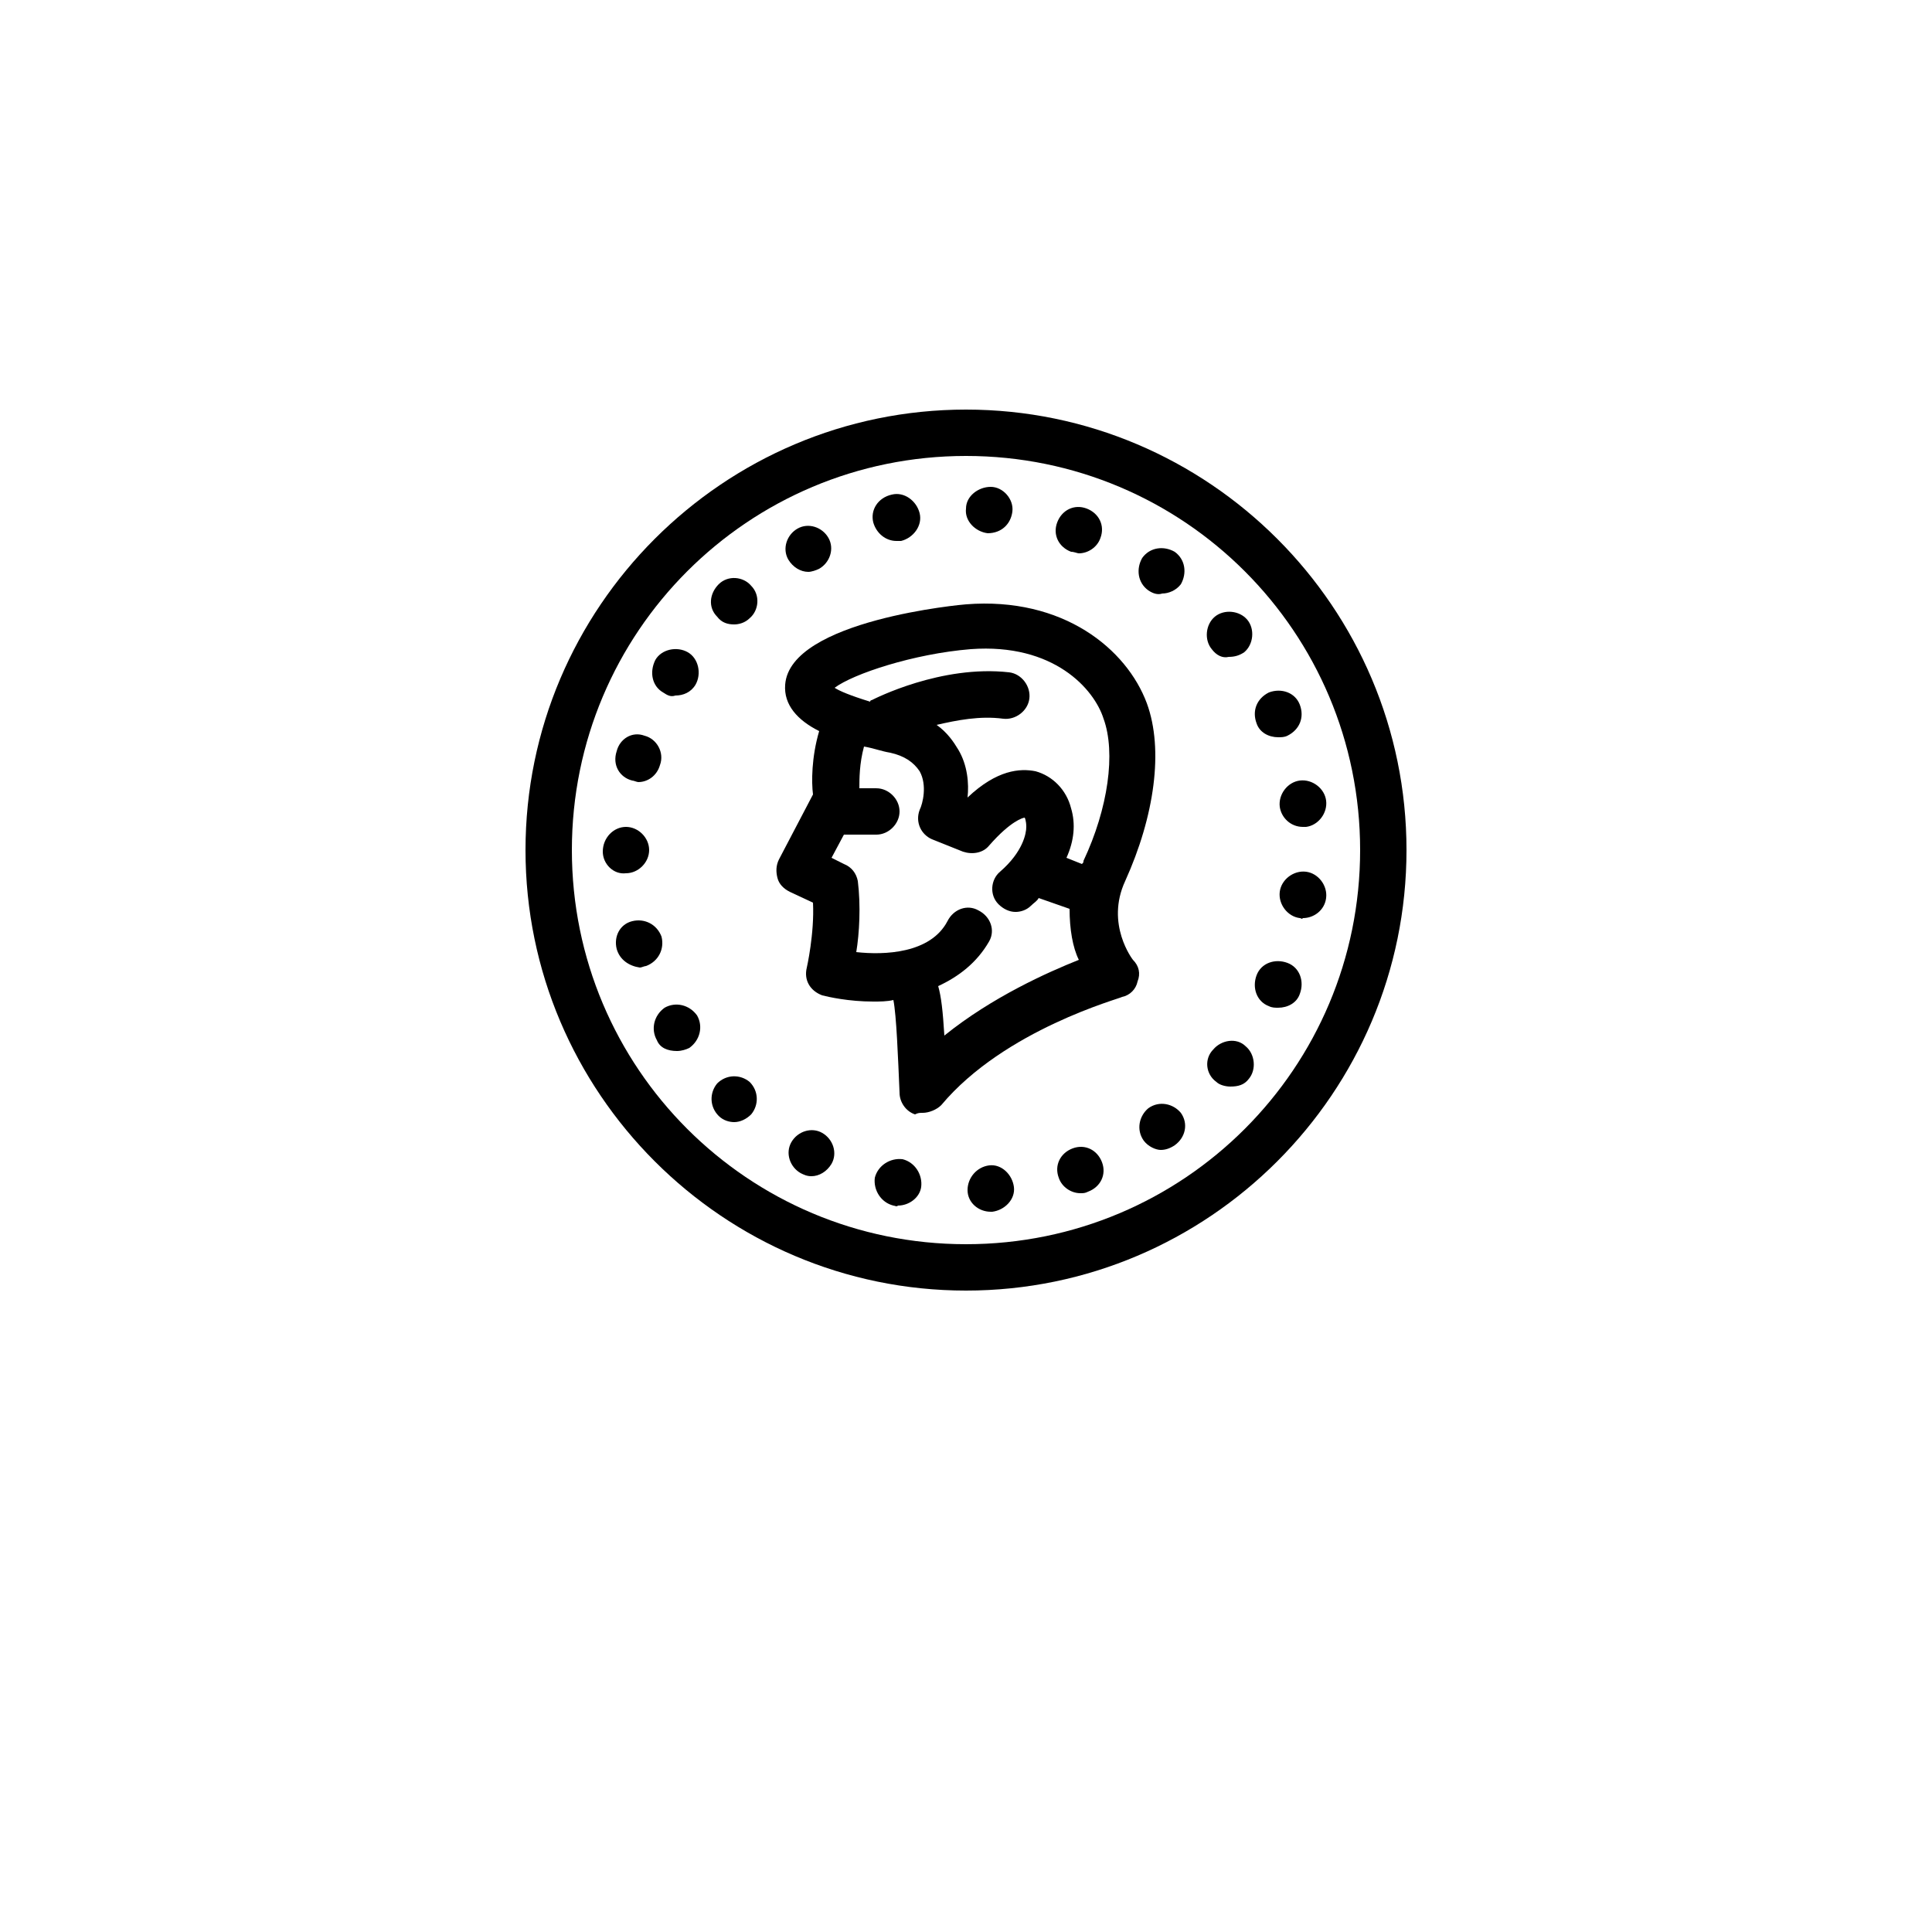
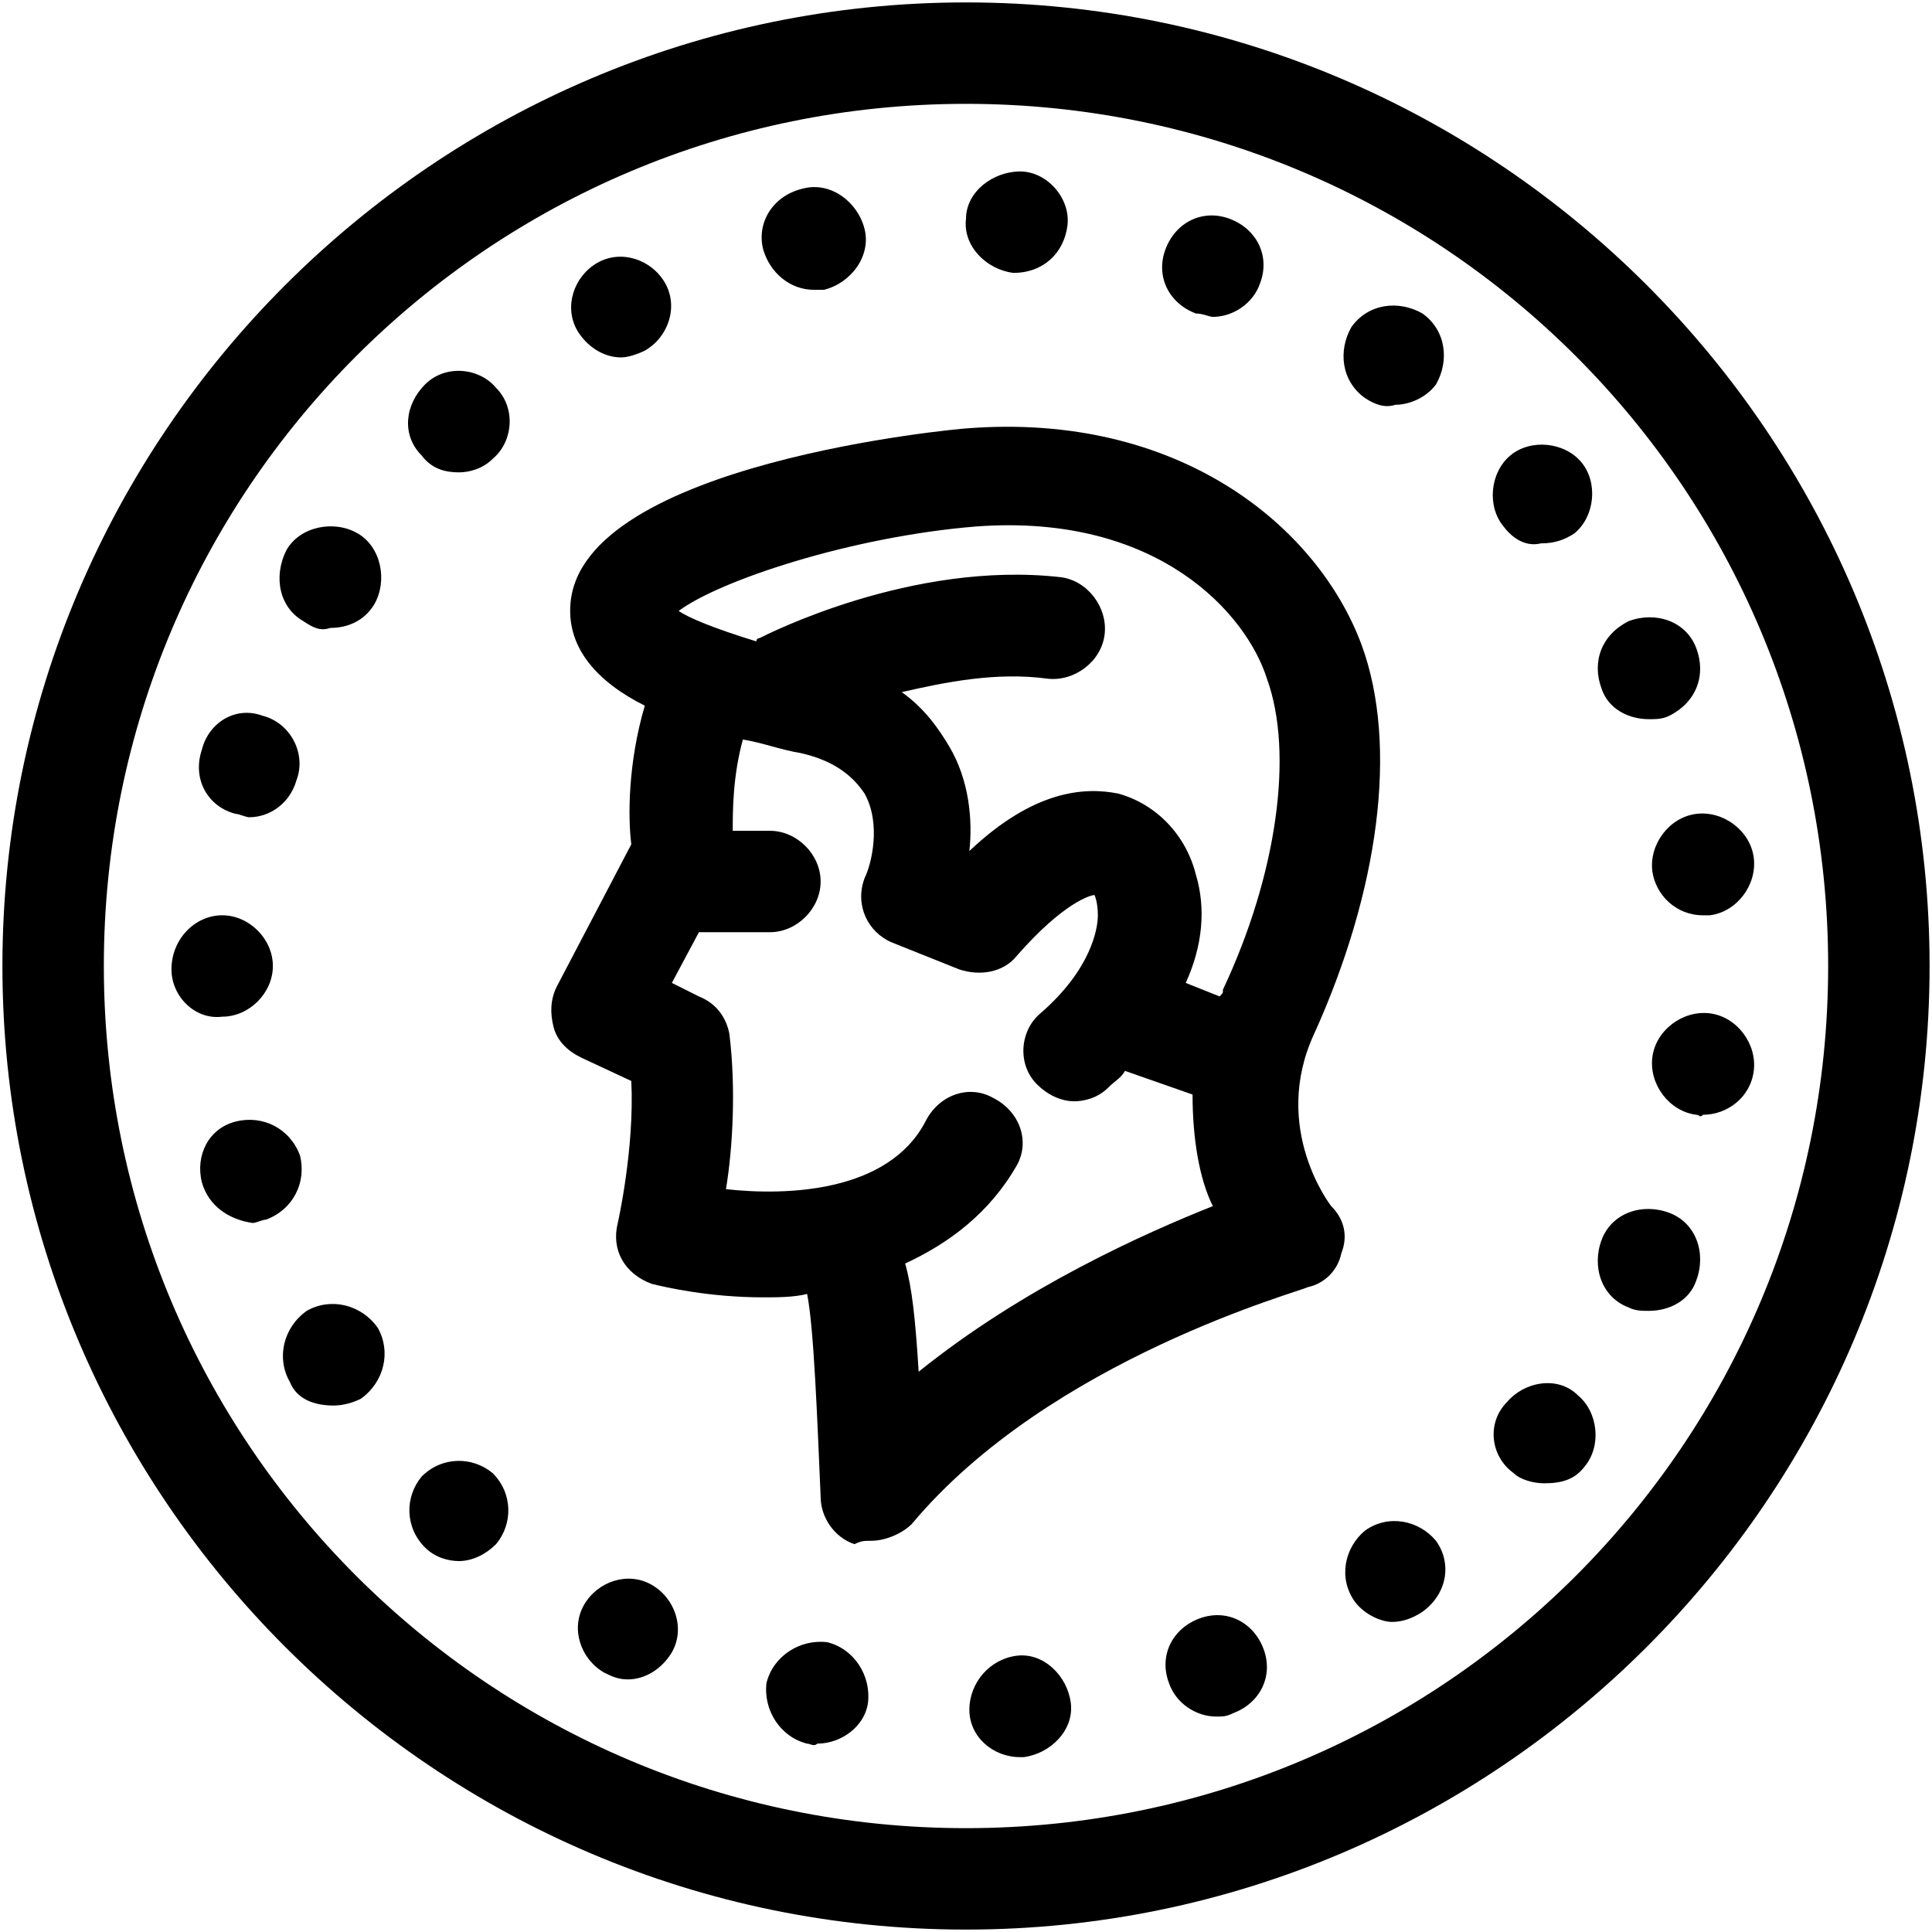
- <svg xmlns="http://www.w3.org/2000/svg" xmlns:xlink="http://www.w3.org/1999/xlink" viewBox="0 0 700 700">
-   <g>
-     <path d="m350.56 431.2c0-4.481 3.359-8.398 7.84-8.961 4.481-0.559 8.398 3.359 8.961 7.84 0.559 4.481-3.359 8.398-7.84 8.961h-0.559c-4.481 0-8.402-3.359-8.402-7.84zm-26.879 5.602c-4.481-1.121-7.281-5.602-6.719-10.078 1.121-4.481 5.602-7.281 10.078-6.719 4.481 1.121 7.281 5.602 6.719 10.078-0.559 3.922-4.481 6.719-8.398 6.719-0.559 0.559-1.121 0-1.68 0zm59.922-10.082c-1.68-4.481 0.559-8.961 5.039-10.641s8.961 0.559 10.641 5.039c1.68 4.481-0.559 8.961-5.039 10.641-1.121 0.559-1.68 0.559-2.801 0.559-3.363 0.004-6.723-2.238-7.84-5.598zm-93.523-1.68c-3.922-2.238-5.602-7.281-3.359-11.199 2.238-3.922 7.281-5.602 11.199-3.359 3.922 2.238 5.602 7.281 3.359 11.199-1.68 2.801-4.481 4.481-7.281 4.481-1.676 0-2.797-0.559-3.918-1.121zm124.32-11.758c-2.801-3.922-1.68-8.961 1.68-11.762 3.922-2.801 8.961-1.68 11.762 1.68 2.801 3.922 1.68 8.961-2.238 11.762-1.68 1.121-3.359 1.68-5.039 1.68-1.684 0-4.484-1.121-6.164-3.359zm-154-8.961c-3.359-3.359-3.359-8.398-0.559-11.762 3.359-3.359 8.398-3.359 11.762-0.559 3.359 3.359 3.359 8.398 0.559 11.762-1.68 1.68-3.922 2.801-6.16 2.801-1.68-0.004-3.922-0.562-5.602-2.242zm180.32-12.32c-3.922-2.801-4.481-8.398-1.121-11.762 2.801-3.359 8.398-4.481 11.762-1.121 3.359 2.801 3.922 8.398 1.121 11.762-1.68 2.238-3.922 2.801-6.719 2.801-1.684 0-3.922-0.559-5.043-1.68zm-202.72-15.121c-2.238-3.922-1.121-8.961 2.801-11.762 3.922-2.238 8.961-1.121 11.762 2.801 2.238 3.922 1.121 8.961-2.801 11.762-1.121 0.559-2.801 1.121-4.481 1.121-3.359 0-6.16-1.121-7.281-3.922zm221.76-12.32c-4.481-1.68-6.16-6.719-4.481-11.199s6.719-6.16 11.199-4.481c4.481 1.68 6.16 6.719 4.481 11.199-1.121 3.359-4.481 5.039-7.84 5.039-1.121 0.004-2.242 0.004-3.359-0.559zm-236.32-20.719c-1.121-4.481 1.121-8.961 5.602-10.078 4.481-1.121 8.961 1.121 10.641 5.602 1.121 4.481-1.121 8.961-5.602 10.641-0.559 0-1.68 0.559-2.238 0.559-3.922-0.562-7.285-2.801-8.402-6.723zm247.52-11.199c-4.481-0.559-7.84-5.039-7.281-9.52 0.559-4.481 5.039-7.84 9.52-7.281s7.84 5.039 7.281 9.52c-0.559 4.481-4.481 7.281-8.398 7.281-0.562 0.559-0.562 0-1.121 0zm-252.56-24.082v0c0-5.039 3.922-8.961 8.398-8.961 4.481 0 8.398 3.922 8.398 8.398 0 4.481-3.922 8.398-8.398 8.398-4.477 0.566-8.398-3.356-8.398-7.836zm245.28-16.238c-0.559-4.481 2.801-8.961 7.281-9.52 4.481-0.559 8.961 2.801 9.52 7.281 0.559 4.481-2.801 8.961-7.281 9.52h-1.121c-4.477 0-7.84-3.363-8.398-7.281zm-234.64-9.52c-4.481-1.121-7.281-5.602-5.602-10.641 1.121-4.481 5.602-7.281 10.078-5.602 4.481 1.121 7.281 6.16 5.602 10.641-1.121 3.922-4.481 6.16-7.84 6.16-0.559 0-1.676-0.559-2.238-0.559zm226.24-20.723c-1.68-4.481 0-8.961 4.481-11.199 4.481-1.68 9.52 0 11.199 4.481 1.68 4.481 0 8.961-4.481 11.199-1.121 0.559-2.238 0.559-3.359 0.559-3.359 0.004-6.723-1.676-7.84-5.039zm-215.04-11.199c-3.922-2.238-5.039-7.281-2.801-11.762 2.238-3.922 7.84-5.039 11.762-2.801 3.922 2.238 5.039 7.84 2.801 11.762-1.68 2.801-4.481 3.922-7.281 3.922-1.68 0.559-2.797 0-4.481-1.121zm198.8-15.68c-2.801-3.359-2.238-8.961 1.121-11.762s8.961-2.238 11.762 1.121 2.238 8.961-1.121 11.762c-1.68 1.121-3.359 1.68-5.602 1.68-2.238 0.559-4.481-0.559-6.16-2.801zm-179.2-11.758c-3.359-3.359-2.801-8.398 0.559-11.762 3.359-3.359 8.961-2.801 11.762 0.559 3.359 3.359 2.801 8.961-0.559 11.762-1.68 1.68-3.922 2.238-5.602 2.238-2.238 0-4.481-0.559-6.16-2.797zm156.24-9.52c-3.922-2.801-4.481-7.84-2.238-11.762 2.801-3.922 7.84-4.481 11.762-2.238 3.922 2.801 4.481 7.84 2.238 11.762-1.68 2.238-4.481 3.359-6.719 3.359-1.68 0.559-3.359-0.004-5.043-1.121zm-130.48-11.203c-2.238-3.922-0.559-8.961 3.359-11.199 3.922-2.238 8.961-0.559 11.199 3.359 2.238 3.922 0.559 8.961-3.359 11.199-1.121 0.559-2.801 1.121-3.922 1.121-2.801 0-5.598-1.68-7.277-4.481zm102.48-2.797c-4.481-1.68-6.719-6.16-5.039-10.641 1.68-4.481 6.16-6.719 10.641-5.039 4.481 1.68 6.719 6.16 5.039 10.641-1.121 3.359-4.481 5.602-7.84 5.602-0.559-0.004-1.68-0.562-2.801-0.562zm-71.68-10.641c-1.121-4.481 1.68-8.961 6.719-10.078 4.481-1.121 8.961 2.238 10.078 6.719 1.121 4.481-2.238 8.961-6.719 10.078h-1.68c-3.918 0-7.277-2.801-8.398-6.719zm41.441 3.918c-4.481-0.559-8.398-4.481-7.84-8.961 0-4.481 4.481-7.84 8.961-7.84 4.481 0 8.398 4.481 7.84 8.961-0.562 4.481-3.922 7.84-8.961 7.84z" />
-     <path d="m350 467.6c-87.922 0-159.6-71.68-159.6-159.6s71.68-159.6 159.6-159.6 159.6 71.68 159.6 159.6-71.68 159.6-159.6 159.6zm0-302.4c-78.961 0-142.8 63.84-142.8 142.8s63.84 142.8 142.8 142.8 142.8-63.84 142.8-142.8-63.84-142.8-142.8-142.8z" />
-     <path d="m407.68 319.2c10.641-23.52 14-47.602 7.84-64.398-7.281-19.602-30.238-38.641-65.52-35.84-0.559 0-63.84 5.602-65.52 29.121-0.559 7.281 4.481 12.879 12.32 16.801-2.801 9.52-2.801 18.48-2.238 22.961l-12.32 23.52c-1.121 2.238-1.121 4.481-0.559 6.719 0.559 2.238 2.238 3.922 4.481 5.039l8.398 3.922c0.559 11.199-2.238 23.52-2.238 23.52-1.121 4.481 1.121 8.398 5.602 10.078 2.238 0.559 9.52 2.238 18.48 2.238 2.238 0 5.039 0 7.281-0.559 1.121 5.602 1.68 20.719 2.238 33.602 0 3.359 2.238 6.719 5.602 7.84 1.113-0.562 1.672-0.562 2.793-0.562 2.238 0 5.039-1.121 6.719-2.801 22.961-27.441 64.961-38.641 65.52-39.199 2.801-0.559 5.039-2.801 5.602-5.602 1.121-2.801 0.559-5.602-1.68-7.84 0 0.004-10.082-12.879-2.801-28.559zm-56-84c30.238-2.238 44.801 14.559 48.16 25.199 4.481 12.32 1.68 32.48-7.281 51.52 0 0.559 0 0.559-0.559 1.121l-5.602-2.238c2.801-6.16 3.359-12.32 1.68-17.922-1.68-6.719-6.719-11.762-12.879-13.441-5.602-1.121-14-0.559-24.641 9.52 0.559-5.039 0-11.762-3.359-17.359-1.68-2.801-3.922-6.16-7.84-8.961 7.281-1.68 15.68-3.359 24.078-2.238 4.481 0.559 8.961-2.801 9.52-7.281 0.559-4.481-2.801-8.961-7.281-9.52-24.641-2.801-48.719 9.52-49.84 10.078 0 0-0.559 0-0.559 0.559-7.281-2.238-11.199-3.922-12.879-5.039 6.723-5.035 28.562-12.316 49.281-13.996zm-9.52 140c-0.559-8.961-1.121-14-2.238-17.922 7.281-3.359 14-8.398 18.48-16.238 2.238-3.922 0.559-8.961-3.922-11.199-3.922-2.238-8.961-0.559-11.199 3.922-6.16 11.762-22.961 12.32-33.039 11.199 1.121-6.719 1.68-16.801 0.559-25.762-0.559-2.801-2.238-5.039-5.039-6.16l-4.481-2.238 4.481-8.398h11.762c4.481 0 8.398-3.922 8.398-8.398 0-4.481-3.922-8.398-8.398-8.398h-6.16c0-3.359 0-8.961 1.68-15.121 3.359 0.559 6.16 1.68 9.52 2.238 5.039 1.121 8.398 3.359 10.641 6.719 2.801 5.039 1.121 11.762 0 14-1.68 4.481 0.559 8.961 4.481 10.641l11.199 4.481c3.359 1.121 7.281 0.559 9.52-2.238 7.84-8.961 12.32-10.078 12.879-10.078 0 0 0.559 1.121 0.559 3.359s-1.121 8.961-9.52 16.238c-3.359 2.801-3.922 8.398-0.559 11.762 1.68 1.68 3.922 2.801 6.16 2.801 1.68 0 3.922-0.559 5.602-2.238 1.121-1.121 2.238-1.68 2.801-2.801l11.199 3.922c0 7.281 1.121 14 3.359 18.48-11.203 4.469-31.363 13.43-48.723 27.43z" />
-     <use x="70" y="644" xlink:href="#v" />
-     <use x="90.551" y="644" xlink:href="#c" />
-     <use x="104.359" y="644" xlink:href="#a" />
-     <use x="123.348" y="644" xlink:href="#l" />
-     <use x="142.242" y="644" xlink:href="#b" />
-     <use x="155.629" y="644" xlink:href="#a" />
-     <use x="174.617" y="644" xlink:href="#k" />
-     <use x="204.41" y="644" xlink:href="#j" />
-     <use x="224.453" y="644" xlink:href="#i" />
-     <use x="252.453" y="644" xlink:href="#e" />
-     <use x="271.551" y="644" xlink:href="#u" />
-     <use x="281.148" y="644" xlink:href="#h" />
-     <use x="290.746" y="644" xlink:href="#h" />
-     <use x="310.094" y="644" xlink:href="#e" />
-     <use x="329.191" y="644" xlink:href="#a" />
-     <use x="348.18" y="644" xlink:href="#a" />
-     <use x="367.172" y="644" xlink:href="#g" />
-     <use x="387.105" y="644" xlink:href="#f" />
-     <use x="403.703" y="644" xlink:href="#t" />
-     <use x="70" y="672" xlink:href="#s" />
-     <use x="82.184" y="672" xlink:href="#c" />
-     <use x="95.992" y="672" xlink:href="#d" />
-     <use x="115.227" y="672" xlink:href="#r" />
-     <use x="154.152" y="672" xlink:href="#b" />
-     <use x="167.535" y="672" xlink:href="#q" />
-     <use x="187.469" y="672" xlink:href="#a" />
-     <use x="216.207" y="672" xlink:href="#p" />
-     <use x="239.641" y="672" xlink:href="#d" />
-     <use x="258.879" y="672" xlink:href="#o" />
-     <use x="278.812" y="672" xlink:href="#g" />
-     <use x="308.492" y="672" xlink:href="#n" />
-     <use x="329.016" y="672" xlink:href="#c" />
-     <use x="342.82" y="672" xlink:href="#d" />
-     <use x="362.059" y="672" xlink:href="#m" />
-     <use x="371.656" y="672" xlink:href="#a" />
-     <use x="390.648" y="672" xlink:href="#f" />
-     <use x="407.242" y="672" xlink:href="#b" />
+ <svg xmlns="http://www.w3.org/2000/svg" width="320px" height="320px" viewBox="0 0 320 320" version="1.1">
+   <g id="Page-1" stroke="none" stroke-width="1" fill="none" fill-rule="evenodd">
+     <g id="coin-head" transform="translate(0.4, 0.4)" fill="#000000" fill-rule="nonzero">
+       <path d="M160.16,282.8 C160.16,278.32 163.519,274.402 168,273.839 C172.48,273.281 176.398,277.199 176.961,281.679 C177.519,286.159 173.601,290.077 169.121,290.64 L168.562,290.64 C164.082,290.64 160.16,287.28 160.16,282.8 L160.16,282.8 Z M133.281,288.402 C128.8,287.281 126,282.8 126.562,278.324 C127.683,273.843 132.164,271.042 136.64,271.605 C141.121,272.726 143.921,277.206 143.359,281.683 C142.8,285.605 138.879,288.402 134.961,288.402 C134.402,288.96 133.839,288.402 133.281,288.402 L133.281,288.402 Z M193.203,278.32 C191.523,273.839 193.762,269.359 198.242,267.679 C202.723,265.998 207.203,268.237 208.883,272.718 C210.563,277.198 208.325,281.679 203.844,283.359 C202.723,283.917 202.164,283.917 201.043,283.917 C197.68,283.921 194.321,281.679 193.203,278.32 L193.203,278.32 Z M99.68,276.64 C95.758,274.402 94.078,269.359 96.321,265.441 C98.559,261.519 103.602,259.839 107.52,262.082 C111.442,264.32 113.121,269.363 110.879,273.281 C109.199,276.081 106.398,277.761 103.598,277.761 C101.922,277.761 100.801,277.202 99.68,276.64 L99.68,276.64 Z M224,264.882 C221.199,260.96 222.32,255.921 225.68,253.12 C229.602,250.319 234.641,251.44 237.442,254.8 C240.243,258.721 239.121,263.76 235.203,266.562 C233.524,267.683 231.844,268.241 230.164,268.241 C228.481,268.241 225.68,267.12 224,264.882 L224,264.882 Z M70,255.921 C66.641,252.562 66.641,247.523 69.441,244.159 C72.801,240.8 77.84,240.8 81.203,243.6 C84.563,246.96 84.563,251.999 81.762,255.362 C80.082,257.042 77.84,258.163 75.602,258.163 C73.922,258.159 71.68,257.601 70,255.921 L70,255.921 Z M250.32,243.601 C246.398,240.8 245.839,235.203 249.199,231.839 C252,228.48 257.597,227.358 260.961,230.718 C264.32,233.519 264.883,239.116 262.082,242.48 C260.402,244.718 258.16,245.281 255.363,245.281 C253.68,245.281 251.441,244.722 250.32,243.601 L250.32,243.601 Z M47.6,228.48 C45.362,224.558 46.479,219.519 50.401,216.718 C54.323,214.48 59.362,215.597 62.163,219.519 C64.401,223.441 63.284,228.48 59.362,231.281 C58.241,231.839 56.561,232.402 54.882,232.402 C51.522,232.402 48.721,231.281 47.6,228.48 L47.6,228.48 Z M269.36,216.16 C264.88,214.48 263.2,209.441 264.88,204.961 C266.559,200.481 271.598,198.801 276.079,200.481 C280.559,202.16 282.239,207.199 280.559,211.679 C279.438,215.039 276.079,216.719 272.719,216.719 C271.598,216.723 270.477,216.723 269.36,216.16 L269.36,216.16 Z M33.04,195.441 C31.919,190.96 34.161,186.48 38.642,185.363 C43.122,184.242 47.602,186.484 49.283,190.965 C50.404,195.445 48.161,199.925 43.681,201.606 C43.122,201.606 42.001,202.164 41.443,202.164 C37.521,201.602 34.157,199.363 33.04,195.441 L33.04,195.441 Z M280.56,184.242 C276.079,183.683 272.72,179.203 273.279,174.722 C273.837,170.242 278.318,166.883 282.798,167.441 C287.279,168 290.638,172.48 290.079,176.961 C289.521,181.441 285.599,184.242 281.681,184.242 C281.119,184.801 281.119,184.242 280.56,184.242 Z M28,160.16 L28,160.16 C28,155.121 31.922,151.199 36.398,151.199 C40.879,151.199 44.797,155.121 44.797,159.597 C44.797,164.078 40.875,167.996 36.398,167.996 C31.922,168.562 28,164.64 28,160.16 Z M273.28,143.922 C272.721,139.441 276.081,134.961 280.561,134.403 C285.042,133.844 289.522,137.203 290.081,141.684 C290.639,146.164 287.28,150.645 282.8,151.203 L281.678,151.203 C277.202,151.203 273.839,147.84 273.28,143.922 Z M38.64,134.403 C34.16,133.281 31.359,128.801 33.038,123.761 C34.16,119.281 38.64,116.48 43.116,118.16 C47.597,119.281 50.398,124.32 48.718,128.801 C47.597,132.723 44.237,134.961 40.878,134.961 C40.32,134.961 39.202,134.403 38.64,134.403 L38.64,134.403 Z M264.88,113.68 C263.2,109.199 264.88,104.719 269.361,102.481 C273.841,100.801 278.88,102.481 280.56,106.961 C282.239,111.442 280.56,115.922 276.079,118.16 C274.958,118.719 273.841,118.719 272.72,118.719 C269.36,118.722 265.997,117.043 264.88,113.679 L264.88,113.68 Z M49.84,102.481 C45.918,100.242 44.801,95.199 47.039,90.719 C49.278,86.797 54.879,85.679 58.801,87.918 C62.723,90.156 63.84,95.757 61.602,99.68 C59.922,102.481 57.121,103.602 54.321,103.602 C52.641,104.16 51.524,103.602 49.84,102.481 L49.84,102.481 Z M248.64,86.8 C245.839,83.441 246.402,77.84 249.761,75.038 C253.12,72.237 258.722,72.8 261.523,76.16 C264.324,79.519 263.761,85.121 260.402,87.922 C258.722,89.043 257.043,89.601 254.8,89.601 C252.562,90.16 250.32,89.043 248.64,86.8 L248.64,86.8 Z M69.44,75.043 C66.081,71.683 66.639,66.644 69.999,63.281 C73.358,59.921 78.959,60.48 81.761,63.839 C85.12,67.198 84.561,72.8 81.202,75.601 C79.522,77.281 77.28,77.839 75.6,77.839 C73.362,77.839 71.12,77.281 69.44,75.042 L69.44,75.043 Z M225.68,65.523 C221.758,62.722 221.2,57.683 223.442,53.761 C226.243,49.839 231.281,49.281 235.204,51.523 C239.126,54.324 239.684,59.362 237.442,63.285 C235.762,65.523 232.962,66.644 230.723,66.644 C229.043,67.203 227.364,66.64 225.68,65.523 L225.68,65.523 Z M95.2,54.32 C92.962,50.398 94.641,45.359 98.559,43.121 C102.481,40.883 107.52,42.562 109.758,46.48 C111.997,50.402 110.317,55.441 106.399,57.679 C105.278,58.238 103.598,58.8 102.477,58.8 C99.676,58.8 96.879,57.121 95.2,54.32 L95.2,54.32 Z M197.68,51.523 C193.2,49.843 190.961,45.363 192.641,40.882 C194.321,36.402 198.801,34.163 203.282,35.843 C207.762,37.523 210.001,42.003 208.321,46.484 C207.2,49.843 203.84,52.086 200.481,52.086 C199.923,52.082 198.802,51.523 197.68,51.523 L197.68,51.523 Z M126,40.882 C124.879,36.402 127.68,31.921 132.719,30.804 C137.199,29.683 141.68,33.042 142.797,37.523 C143.918,42.003 140.559,46.484 136.078,47.601 L134.398,47.601 C130.48,47.601 127.121,44.8 126,40.882 L126,40.882 Z M167.441,44.8 C162.96,44.242 159.043,40.32 159.601,35.839 C159.601,31.359 164.082,27.999 168.562,27.999 C173.043,27.999 176.96,32.48 176.402,36.96 C175.839,41.441 172.48,44.8 167.441,44.8 Z" id="Shape" />
+       <path d="M159.6,319.2 C71.678,319.2 0,247.52 0,159.6 C0,71.68 71.68,0 159.6,0 C247.52,0 319.2,71.68 319.2,159.6 C319.2,247.52 247.52,319.2 159.6,319.2 Z M159.6,16.8 C80.639,16.8 16.8,80.64 16.8,159.6 C16.8,238.56 80.64,302.4 159.6,302.4 C238.56,302.4 302.4,238.56 302.4,159.6 C302.4,80.64 238.56,16.8 159.6,16.8 Z" id="Shape" />
+       <path d="M217.28,170.8 C227.921,147.28 231.28,123.198 225.12,106.402 C217.839,86.8 194.882,67.761 159.6,70.562 C159.041,70.562 95.76,76.164 94.08,99.683 C93.521,106.964 98.56,112.562 106.4,116.484 C103.599,126.004 103.599,134.964 104.162,139.445 L91.841,162.965 C90.72,165.203 90.72,167.446 91.283,169.684 C91.841,171.922 93.521,173.606 95.763,174.723 L104.162,178.645 C104.72,189.844 101.924,202.165 101.924,202.165 C100.802,206.645 103.045,210.563 107.525,212.243 C109.763,212.801 117.045,214.481 126.005,214.481 C128.243,214.481 131.044,214.481 133.286,213.923 C134.407,219.524 134.966,234.642 135.525,247.525 C135.525,250.884 137.763,254.243 141.126,255.364 C142.24,254.802 142.798,254.802 143.919,254.802 C146.158,254.802 148.958,253.681 150.638,252.001 C173.599,224.56 215.599,213.36 216.158,212.802 C218.959,212.243 221.197,210.001 221.76,207.2 C222.881,204.4 222.318,201.599 220.08,199.361 C220.08,199.365 209.998,186.482 217.279,170.802 L217.28,170.8 Z M161.28,86.8 C191.518,84.562 206.081,101.359 209.44,111.999 C213.921,124.319 211.12,144.479 202.159,163.519 C202.159,164.078 202.159,164.078 201.6,164.64 L195.999,162.402 C198.799,156.242 199.358,150.082 197.678,144.48 C195.999,137.761 190.96,132.718 184.799,131.039 C179.198,129.918 170.799,130.48 160.158,140.558 C160.717,135.519 160.158,128.796 156.799,123.199 C155.119,120.398 152.877,117.039 148.959,114.238 C156.24,112.559 164.639,110.879 173.037,112 C177.518,112.559 181.998,109.199 182.557,104.719 C183.115,100.238 179.756,95.758 175.275,95.199 C150.634,92.399 126.556,104.719 125.435,105.277 C125.435,105.277 124.877,105.277 124.877,105.836 C117.596,103.598 113.678,101.914 111.998,100.797 C118.721,95.762 140.56,88.481 161.279,86.801 L161.28,86.8 Z M151.761,226.8 C151.202,217.839 150.639,212.8 149.522,208.878 C156.803,205.519 163.522,200.48 168.002,192.64 C170.24,188.718 168.561,183.679 164.08,181.441 C160.158,179.203 155.119,180.882 152.881,185.363 C146.721,197.125 129.92,197.683 119.842,196.562 C120.963,189.843 121.522,179.761 120.401,170.8 C119.842,167.999 118.163,165.761 115.362,164.64 L110.881,162.401 L115.362,154.003 L127.124,154.003 C131.604,154.003 135.522,150.081 135.522,145.605 C135.522,141.124 131.6,137.206 127.124,137.206 L120.964,137.206 C120.964,133.847 120.964,128.245 122.643,122.085 C126.003,122.644 128.803,123.765 132.163,124.323 C137.202,125.445 140.561,127.683 142.804,131.042 C145.605,136.081 143.925,142.804 142.804,145.042 C141.124,149.523 143.362,154.003 147.284,155.683 L158.483,160.164 C161.843,161.285 165.764,160.722 168.003,157.925 C175.843,148.965 180.323,147.847 180.882,147.847 C180.882,147.847 181.44,148.969 181.44,151.207 C181.44,153.445 180.319,160.168 171.921,167.445 C168.561,170.246 167.999,175.843 171.362,179.207 C173.042,180.887 175.284,182.008 177.522,182.008 C179.202,182.008 181.444,181.449 183.124,179.769 C184.245,178.648 185.362,178.09 185.925,176.969 L197.124,180.891 C197.124,188.172 198.245,194.891 200.483,199.37 C189.28,203.839 169.12,212.8 151.76,226.8 L151.761,226.8 Z" id="Shape" />
+     </g>
  </g>
</svg>
